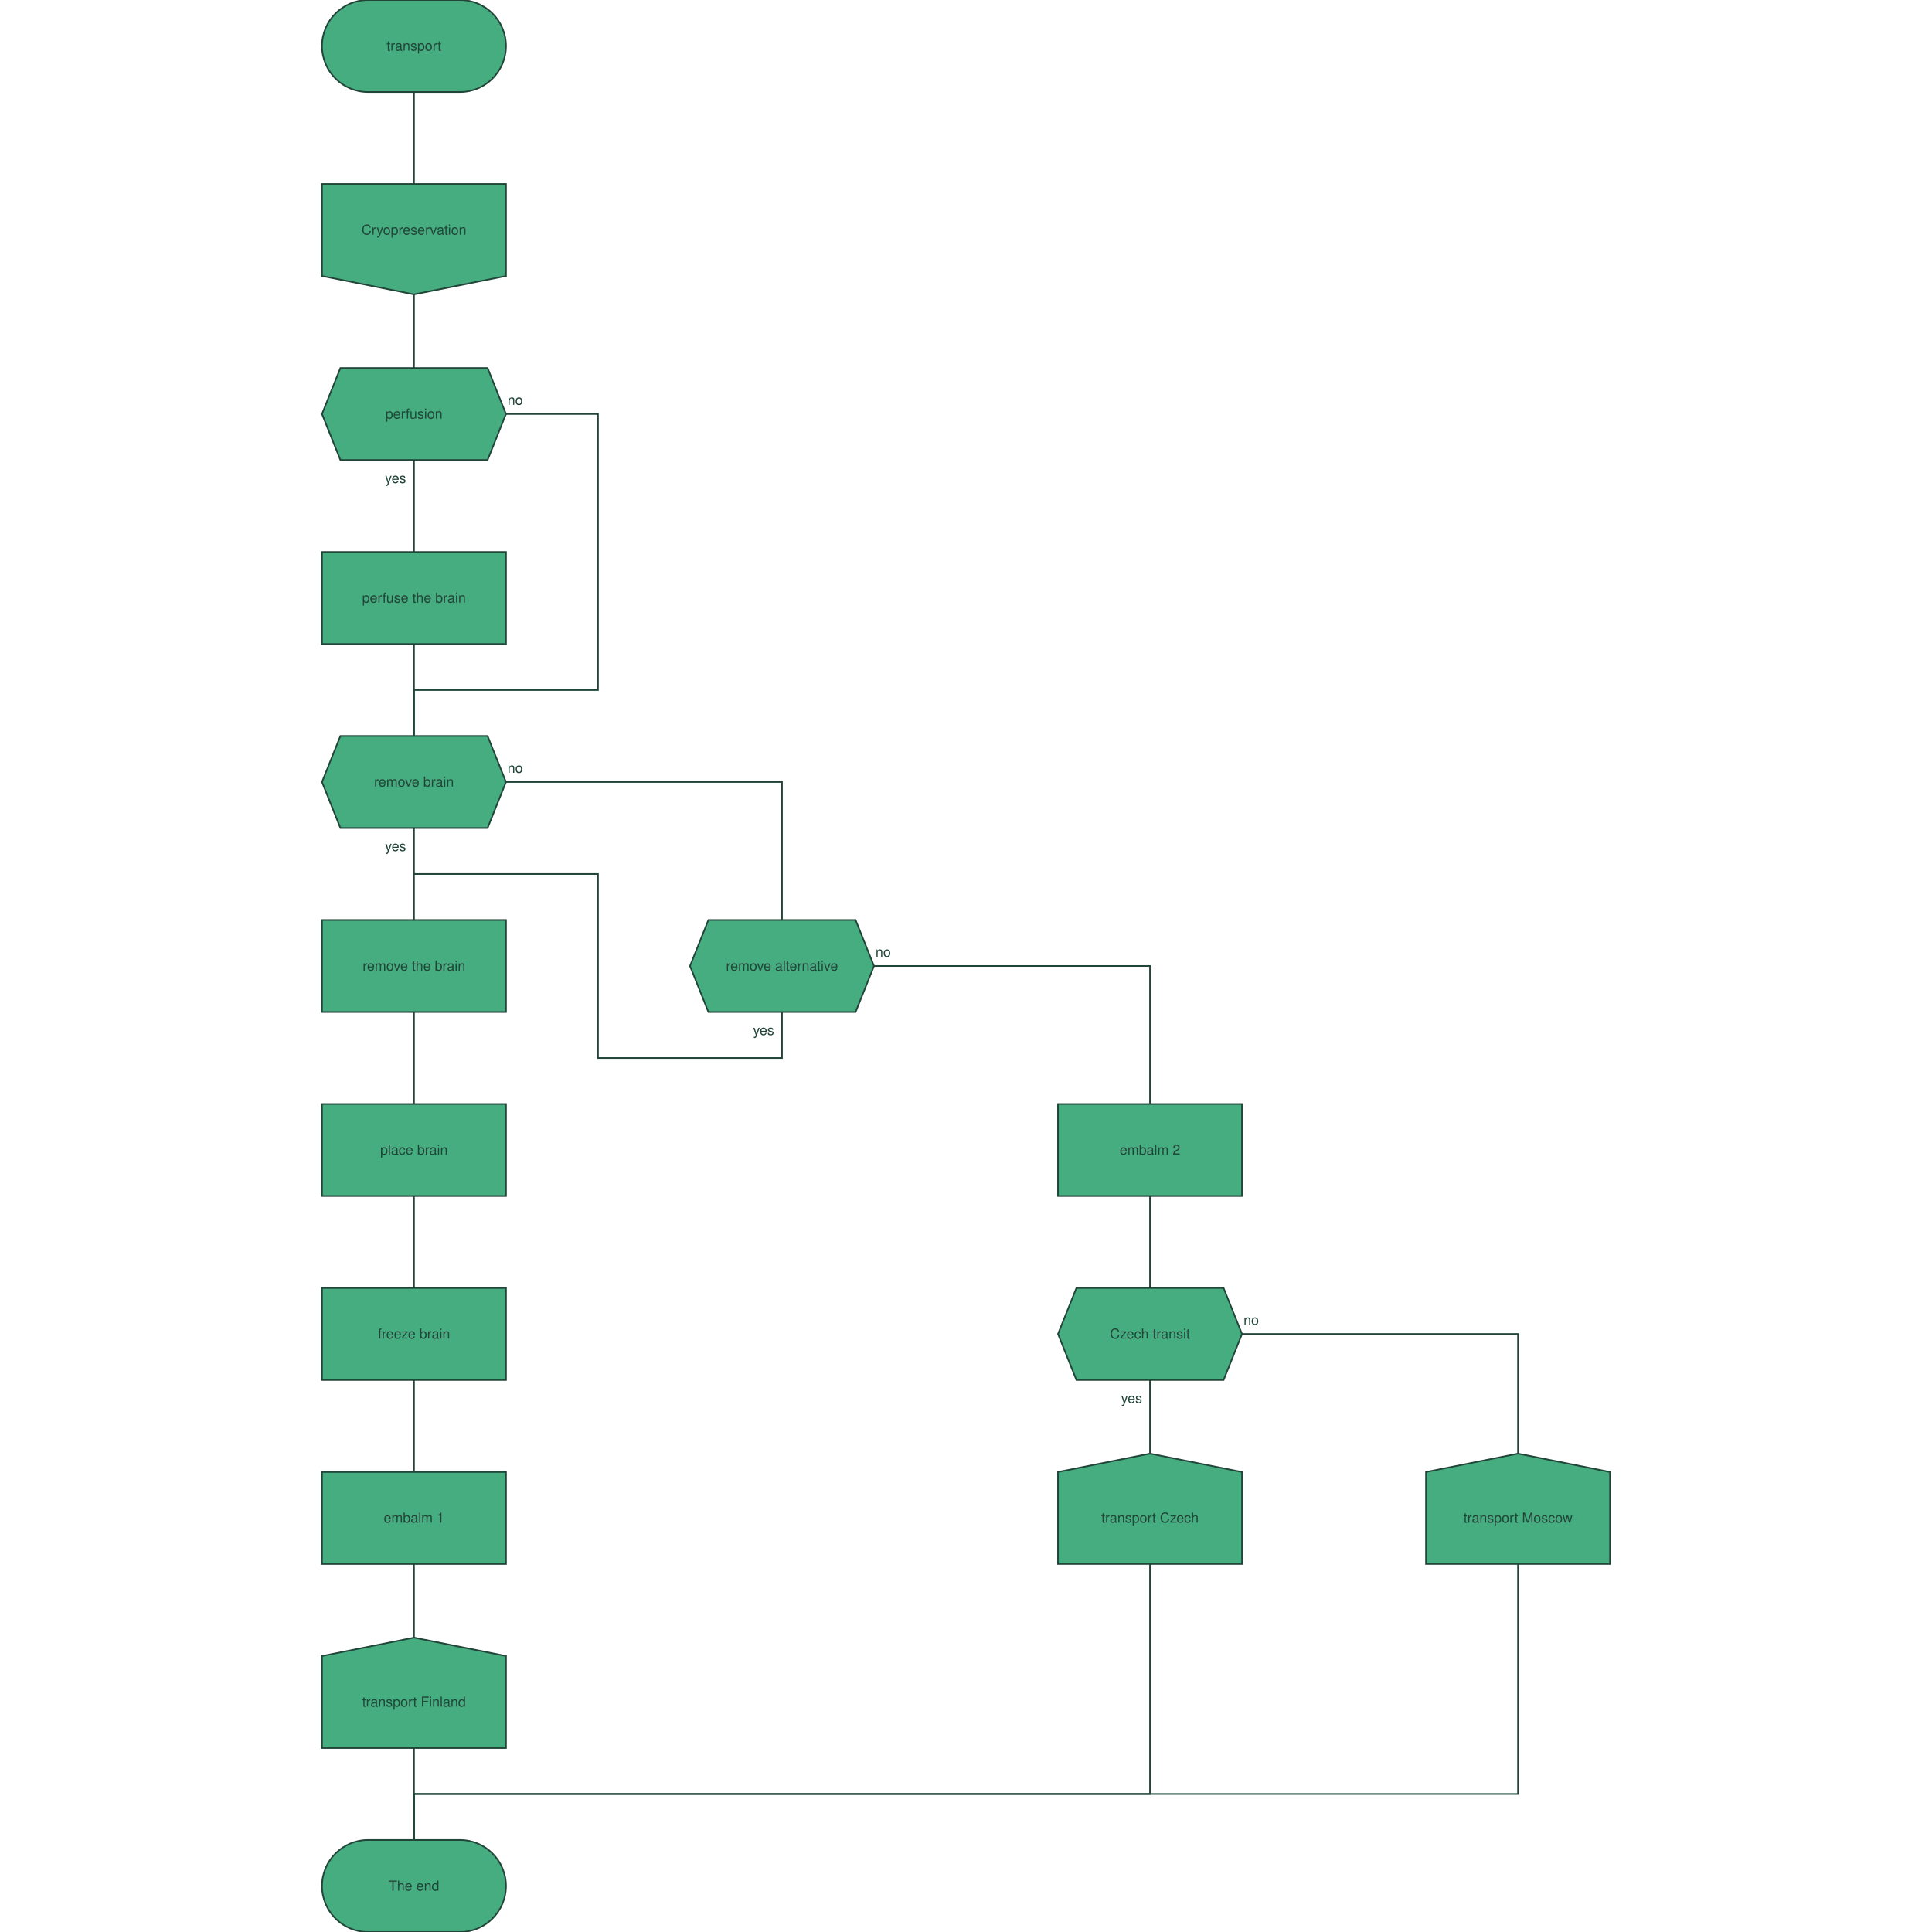
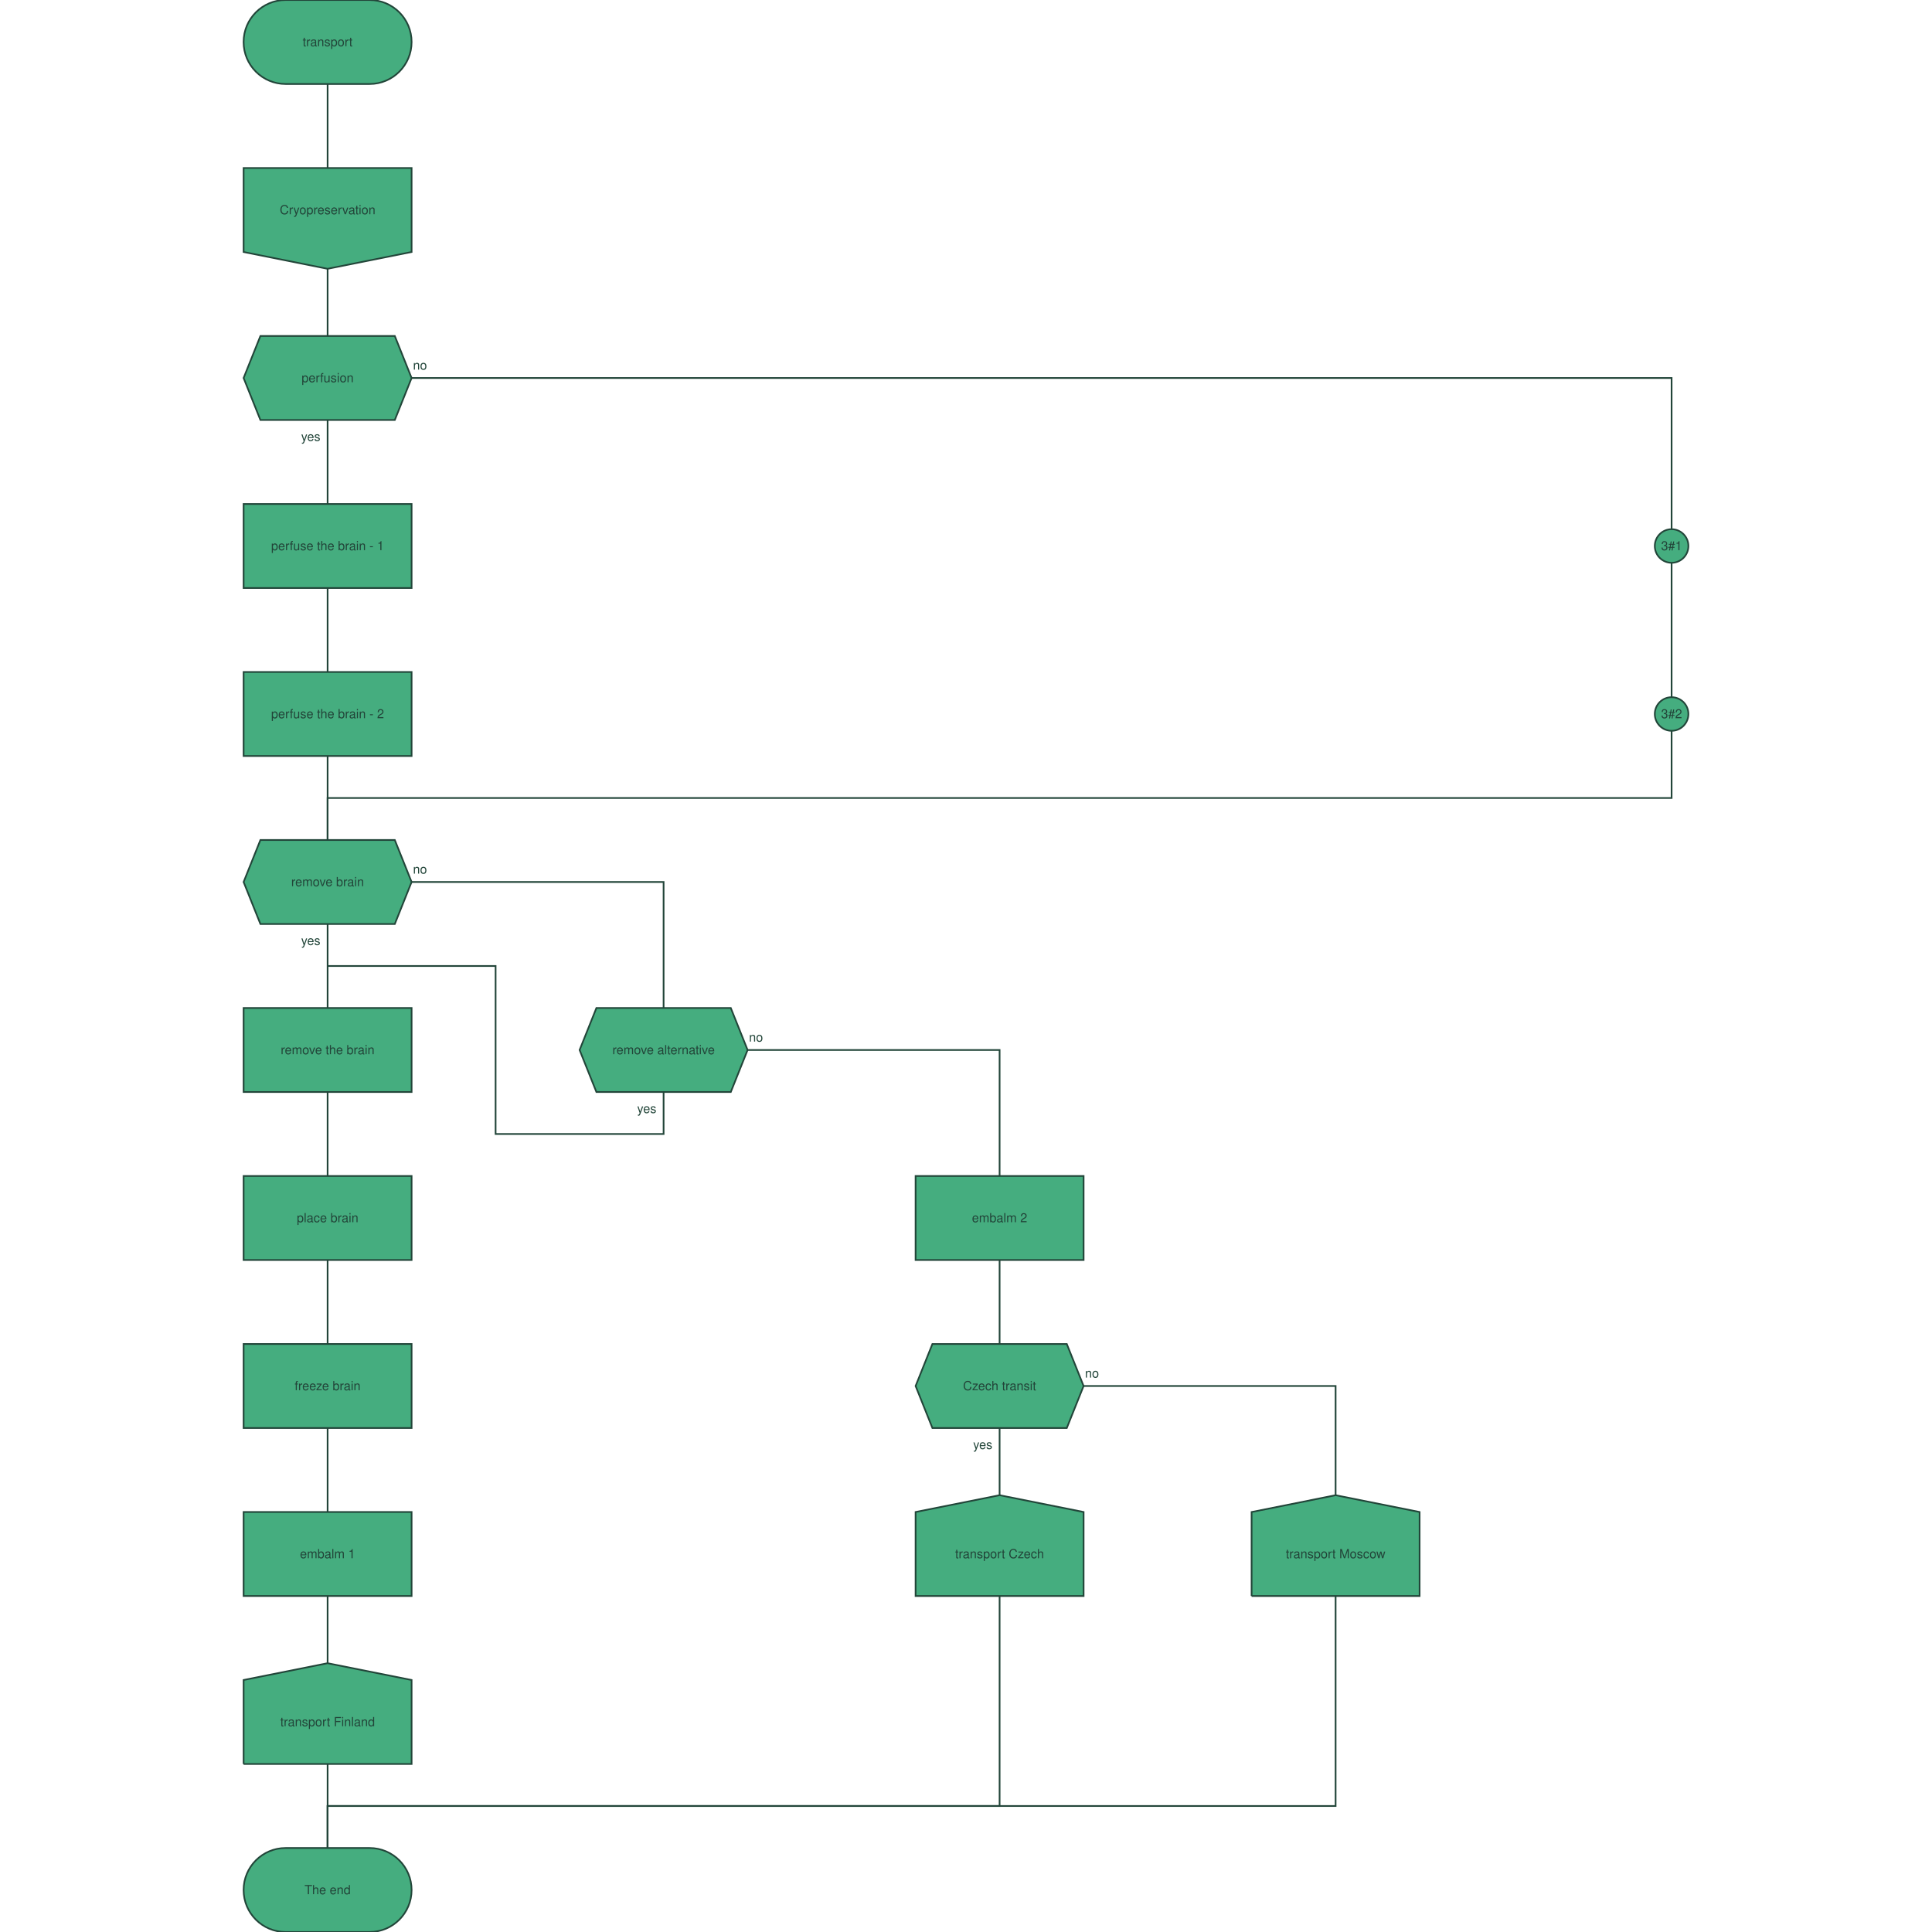
<svg xmlns="http://www.w3.org/2000/svg" font-size="1" viewBox="0.0 0.0 1000.0 1000.0" stroke="rgb(0,0,0)" width="1000" stroke-opacity="1" height="1000" version="1.1">
  <defs />
-   <g stroke-linejoin="miter" fill-opacity="0.0" fill="rgb(0,0,0)" stroke="rgb(34,69,57)" stroke-linecap="butt" stroke-miterlimit="10.0" stroke-opacity="1.0" stroke-width="0.816">
-     <path d="M 785.714,785.714 v 142.857 h -571.429 v 47.619 " />
-   </g>
-   <g stroke-linejoin="miter" fill-opacity="0.0" fill="rgb(0,0,0)" stroke="rgb(34,69,57)" stroke-linecap="butt" stroke-miterlimit="10.0" stroke-opacity="1.0" stroke-width="0.816">
-     <path d="M 595.238,785.714 v 142.857 h -380.952 v 47.619 " />
-   </g>
-   <g stroke-linejoin="miter" fill-opacity="0.0" fill="rgb(0,0,0)" stroke="rgb(34,69,57)" stroke-linecap="butt" stroke-miterlimit="10.0" stroke-opacity="1.0" stroke-width="0.816">
-     <path d="M 595.238,690.476 h 190.476 v 95.238 " />
-   </g>
-   <g stroke-linejoin="miter" fill-opacity="0.0" fill="rgb(0,0,0)" stroke="rgb(34,69,57)" stroke-linecap="butt" stroke-miterlimit="10.0" stroke-opacity="1.0" stroke-width="0.816">
-     <path d="M 595.238,690.476 v 95.238 " />
-   </g>
-   <g stroke-linejoin="miter" fill-opacity="0.0" fill="rgb(0,0,0)" stroke="rgb(34,69,57)" stroke-linecap="butt" stroke-miterlimit="10.0" stroke-opacity="1.0" stroke-width="0.816">
-     <path d="M 595.238,595.238 v 95.238 " />
-   </g>
-   <g stroke-linejoin="miter" fill-opacity="0.0" fill="rgb(0,0,0)" stroke="rgb(34,69,57)" stroke-linecap="butt" stroke-miterlimit="10.0" stroke-opacity="1.0" stroke-width="0.816">
-     <path d="M 404.762,500 h 190.476 v 95.238 " />
-   </g>
-   <g stroke-linejoin="miter" fill-opacity="0.0" fill="rgb(0,0,0)" stroke="rgb(34,69,57)" stroke-linecap="butt" stroke-miterlimit="10.0" stroke-opacity="1.0" stroke-width="0.816">
-     <path d="M 404.762,500 v 47.619 h -95.238 v -95.238 h -95.238 " />
-   </g>
-   <g stroke-linejoin="miter" fill-opacity="0.0" fill="rgb(0,0,0)" stroke="rgb(34,69,57)" stroke-linecap="butt" stroke-miterlimit="10.0" stroke-opacity="1.0" stroke-width="0.816">
-     <path d="M 214.286,880.952 v 95.238 " />
-   </g>
-   <g stroke-linejoin="miter" fill-opacity="0.0" fill="rgb(0,0,0)" stroke="rgb(34,69,57)" stroke-linecap="butt" stroke-miterlimit="10.0" stroke-opacity="1.0" stroke-width="0.816">
-     <path d="M 214.286,785.714 v 95.238 " />
-   </g>
-   <g stroke-linejoin="miter" fill-opacity="0.0" fill="rgb(0,0,0)" stroke="rgb(34,69,57)" stroke-linecap="butt" stroke-miterlimit="10.0" stroke-opacity="1.0" stroke-width="0.816">
-     <path d="M 214.286,690.476 v 95.238 " />
-   </g>
-   <g stroke-linejoin="miter" fill-opacity="0.0" fill="rgb(0,0,0)" stroke="rgb(34,69,57)" stroke-linecap="butt" stroke-miterlimit="10.0" stroke-opacity="1.0" stroke-width="0.816">
-     <path d="M 214.286,595.238 v 95.238 " />
-   </g>
-   <g stroke-linejoin="miter" fill-opacity="0.0" fill="rgb(0,0,0)" stroke="rgb(34,69,57)" stroke-linecap="butt" stroke-miterlimit="10.0" stroke-opacity="1.0" stroke-width="0.816">
-     <path d="M 214.286,500 v 95.238 " />
-   </g>
-   <g stroke-linejoin="miter" fill-opacity="0.0" fill="rgb(0,0,0)" stroke="rgb(34,69,57)" stroke-linecap="butt" stroke-miterlimit="10.0" stroke-opacity="1.0" stroke-width="0.816">
-     <path d="M 214.286,404.762 h 190.476 v 95.238 " />
-   </g>
-   <g stroke-linejoin="miter" fill-opacity="0.0" fill="rgb(0,0,0)" stroke="rgb(34,69,57)" stroke-linecap="butt" stroke-miterlimit="10.0" stroke-opacity="1.0" stroke-width="0.816">
-     <path d="M 214.286,404.762 v 95.238 " />
-   </g>
-   <g stroke-linejoin="miter" fill-opacity="0.0" fill="rgb(0,0,0)" stroke="rgb(34,69,57)" stroke-linecap="butt" stroke-miterlimit="10.0" stroke-opacity="1.0" stroke-width="0.816">
-     <path d="M 214.286,309.524 v 95.238 " />
-   </g>
-   <g stroke-linejoin="miter" fill-opacity="0.0" fill="rgb(0,0,0)" stroke="rgb(34,69,57)" stroke-linecap="butt" stroke-miterlimit="10.0" stroke-opacity="1.0" stroke-width="0.816">
-     <path d="M 214.286,214.286 h 95.238 v 142.857 h -95.238 v 47.619 " />
-   </g>
-   <g stroke-linejoin="miter" fill-opacity="0.0" fill="rgb(0,0,0)" stroke="rgb(34,69,57)" stroke-linecap="butt" stroke-miterlimit="10.0" stroke-opacity="1.0" stroke-width="0.816">
-     <path d="M 214.286,214.286 v 95.238 " />
-   </g>
-   <g stroke-linejoin="miter" fill-opacity="0.0" fill="rgb(0,0,0)" stroke="rgb(34,69,57)" stroke-linecap="butt" stroke-miterlimit="10.0" stroke-opacity="1.0" stroke-width="0.816">
-     <path d="M 214.286,119.048 v 95.238 " />
-   </g>
-   <g stroke-linejoin="miter" fill-opacity="0.0" fill="rgb(0,0,0)" stroke="rgb(34,69,57)" stroke-linecap="butt" stroke-miterlimit="10.0" stroke-opacity="1.0" stroke-width="0.816">
-     <path d="M 214.286,23.809 v 95.238 " />
-   </g>
-   <g stroke-linejoin="miter" fill-opacity="1.0" fill="rgb(69,173,127)" stroke="rgb(34,69,57)" stroke-linecap="butt" stroke-miterlimit="10.0" stroke-opacity="1.0" stroke-width="0.816">
-     <path d="M 738.095,809.524 v -47.619 l 47.619,-9.524 l 47.619,9.524 v 47.619 h -95.238 Z" />
-   </g>
-   <g stroke-linejoin="miter" fill-opacity="1.0" font-size="7.143px" fill="rgb(34,69,57)" stroke="rgb(0,0,0)" font-weight="300" font-family="helvetica" stroke-linecap="butt" stroke-miterlimit="10.0" stroke-opacity="1.0" stroke-width="3.266">
-     <text transform="matrix(1,0,0,1,785.7143,785.7143)" stroke="none" dominant-baseline="middle" text-anchor="middle">transport Moscow</text>
-   </g>
-   <g stroke-linejoin="miter" fill-opacity="1.0" fill="rgb(69,173,127)" stroke="rgb(34,69,57)" stroke-linecap="butt" stroke-miterlimit="10.0" stroke-opacity="1.0" stroke-width="0.816">
-     <path d="M 547.619,809.524 v -47.619 l 47.619,-9.524 l 47.619,9.524 v 47.619 h -95.238 Z" />
-   </g>
-   <g stroke-linejoin="miter" fill-opacity="1.0" font-size="7.143px" fill="rgb(34,69,57)" stroke="rgb(0,0,0)" font-weight="300" font-family="helvetica" stroke-linecap="butt" stroke-miterlimit="10.0" stroke-opacity="1.0" stroke-width="3.266">
-     <text transform="matrix(1,0,0,1,595.2381,785.7143)" stroke="none" dominant-baseline="middle" text-anchor="middle">transport Czech</text>
-   </g>
-   <g stroke-linejoin="miter" fill-opacity="1.0" fill="rgb(69,173,127)" stroke="rgb(34,69,57)" stroke-linecap="butt" stroke-miterlimit="10.0" stroke-opacity="1.0" stroke-width="0.816">
-     <path d="M 557.143,714.286 l -9.524,-23.809 l 9.524,-23.809 h 76.191 l 9.524,23.809 l -9.524,23.809 h -76.191 Z" />
-   </g>
-   <g stroke-linejoin="miter" fill-opacity="1.0" font-size="7.143px" fill="rgb(34,69,57)" stroke="rgb(0,0,0)" font-weight="300" font-family="helvetica" stroke-linecap="butt" stroke-miterlimit="10.0" stroke-opacity="1.0" stroke-width="3.266">
-     <text transform="matrix(1,0,0,1,647.619,683.3333)" stroke="none" dominant-baseline="middle" text-anchor="middle">no</text>
-   </g>
-   <g stroke-linejoin="miter" fill-opacity="1.0" font-size="7.143px" fill="rgb(34,69,57)" stroke="rgb(0,0,0)" font-weight="300" font-family="helvetica" stroke-linecap="butt" stroke-miterlimit="10.0" stroke-opacity="1.0" stroke-width="3.266">
-     <text transform="matrix(1,0,0,1,585.7143,723.8095)" stroke="none" dominant-baseline="middle" text-anchor="middle">yes</text>
-   </g>
-   <g stroke-linejoin="miter" fill-opacity="1.0" font-size="7.143px" fill="rgb(34,69,57)" stroke="rgb(0,0,0)" font-weight="300" font-family="helvetica" stroke-linecap="butt" stroke-miterlimit="10.0" stroke-opacity="1.0" stroke-width="3.266">
-     <text transform="matrix(1,0,0,1,595.2381,690.4762)" stroke="none" dominant-baseline="middle" text-anchor="middle">Czech transit</text>
-   </g>
-   <g stroke-linejoin="miter" fill-opacity="1.0" fill="rgb(69,173,127)" stroke="rgb(34,69,57)" stroke-linecap="butt" stroke-miterlimit="10.0" stroke-opacity="1.0" stroke-width="0.816">
-     <path d="M 642.857,619.048 l -0,-47.619 h -95.238 l -0,47.619 Z" />
-   </g>
-   <g stroke-linejoin="miter" fill-opacity="1.0" font-size="7.143px" fill="rgb(34,69,57)" stroke="rgb(0,0,0)" font-weight="300" font-family="helvetica" stroke-linecap="butt" stroke-miterlimit="10.0" stroke-opacity="1.0" stroke-width="3.266">
-     <text transform="matrix(1,0,0,1,595.2381,595.2381)" stroke="none" dominant-baseline="middle" text-anchor="middle">embalm 2</text>
-   </g>
-   <g stroke-linejoin="miter" fill-opacity="1.0" fill="rgb(69,173,127)" stroke="rgb(34,69,57)" stroke-linecap="butt" stroke-miterlimit="10.0" stroke-opacity="1.0" stroke-width="0.816">
-     <path d="M 366.667,523.809 l -9.524,-23.809 l 9.524,-23.809 h 76.191 l 9.524,23.809 l -9.524,23.809 h -76.191 Z" />
-   </g>
-   <g stroke-linejoin="miter" fill-opacity="1.0" font-size="7.143px" fill="rgb(34,69,57)" stroke="rgb(0,0,0)" font-weight="300" font-family="helvetica" stroke-linecap="butt" stroke-miterlimit="10.0" stroke-opacity="1.0" stroke-width="3.266">
-     <text transform="matrix(1,0,0,1,457.1429,492.8571)" stroke="none" dominant-baseline="middle" text-anchor="middle">no</text>
-   </g>
-   <g stroke-linejoin="miter" fill-opacity="1.0" font-size="7.143px" fill="rgb(34,69,57)" stroke="rgb(0,0,0)" font-weight="300" font-family="helvetica" stroke-linecap="butt" stroke-miterlimit="10.0" stroke-opacity="1.0" stroke-width="3.266">
-     <text transform="matrix(1,0,0,1,395.2381,533.3333)" stroke="none" dominant-baseline="middle" text-anchor="middle">yes</text>
-   </g>
-   <g stroke-linejoin="miter" fill-opacity="1.0" font-size="7.143px" fill="rgb(34,69,57)" stroke="rgb(0,0,0)" font-weight="300" font-family="helvetica" stroke-linecap="butt" stroke-miterlimit="10.0" stroke-opacity="1.0" stroke-width="3.266">
-     <text transform="matrix(1,0,0,1,404.7619,500)" stroke="none" dominant-baseline="middle" text-anchor="middle">remove alternative</text>
-   </g>
-   <g stroke-linejoin="miter" fill-opacity="1.0" fill="rgb(69,173,127)" stroke="rgb(34,69,57)" stroke-linecap="butt" stroke-miterlimit="10.0" stroke-opacity="1.0" stroke-width="0.816">
-     <path d="M 261.905,976.191 h 0 c 0,-13.15 -10.66,-23.809 -23.809 -23.809h -47.619 c -13.15,-0 -23.809,10.66 -23.809 23.809h 0 c -0,13.15 10.66,23.809 23.809 23.809h 47.619 c 13.15,0 23.809,-10.66 23.809 -23.809Z" />
-   </g>
-   <g stroke-linejoin="miter" fill-opacity="1.0" font-size="7.143px" fill="rgb(34,69,57)" stroke="rgb(0,0,0)" font-weight="300" font-family="helvetica" stroke-linecap="butt" stroke-miterlimit="10.0" stroke-opacity="1.0" stroke-width="3.266">
-     <text transform="matrix(1,0,0,1,214.2857,976.1905)" stroke="none" dominant-baseline="middle" text-anchor="middle">The end</text>
-   </g>
-   <g stroke-linejoin="miter" fill-opacity="1.0" fill="rgb(69,173,127)" stroke="rgb(34,69,57)" stroke-linecap="butt" stroke-miterlimit="10.0" stroke-opacity="1.0" stroke-width="0.816">
-     <path d="M 166.667,904.762 v -47.619 l 47.619,-9.524 l 47.619,9.524 v 47.619 h -95.238 Z" />
-   </g>
-   <g stroke-linejoin="miter" fill-opacity="1.0" font-size="7.143px" fill="rgb(34,69,57)" stroke="rgb(0,0,0)" font-weight="300" font-family="helvetica" stroke-linecap="butt" stroke-miterlimit="10.0" stroke-opacity="1.0" stroke-width="3.266">
-     <text transform="matrix(1,0,0,1,214.2857,880.9524)" stroke="none" dominant-baseline="middle" text-anchor="middle">transport Finland</text>
-   </g>
-   <g stroke-linejoin="miter" fill-opacity="1.0" fill="rgb(69,173,127)" stroke="rgb(34,69,57)" stroke-linecap="butt" stroke-miterlimit="10.0" stroke-opacity="1.0" stroke-width="0.816">
-     <path d="M 261.905,809.524 l -0,-47.619 h -95.238 l -0,47.619 Z" />
-   </g>
-   <g stroke-linejoin="miter" fill-opacity="1.0" font-size="7.143px" fill="rgb(34,69,57)" stroke="rgb(0,0,0)" font-weight="300" font-family="helvetica" stroke-linecap="butt" stroke-miterlimit="10.0" stroke-opacity="1.0" stroke-width="3.266">
-     <text transform="matrix(1,0,0,1,214.2857,785.7143)" stroke="none" dominant-baseline="middle" text-anchor="middle">embalm 1</text>
-   </g>
-   <g stroke-linejoin="miter" fill-opacity="1.0" fill="rgb(69,173,127)" stroke="rgb(34,69,57)" stroke-linecap="butt" stroke-miterlimit="10.0" stroke-opacity="1.0" stroke-width="0.816">
-     <path d="M 261.905,714.286 l -0,-47.619 h -95.238 l -0,47.619 Z" />
-   </g>
-   <g stroke-linejoin="miter" fill-opacity="1.0" font-size="7.143px" fill="rgb(34,69,57)" stroke="rgb(0,0,0)" font-weight="300" font-family="helvetica" stroke-linecap="butt" stroke-miterlimit="10.0" stroke-opacity="1.0" stroke-width="3.266">
-     <text transform="matrix(1,0,0,1,214.2857,690.4762)" stroke="none" dominant-baseline="middle" text-anchor="middle">freeze brain</text>
-   </g>
-   <g stroke-linejoin="miter" fill-opacity="1.0" fill="rgb(69,173,127)" stroke="rgb(34,69,57)" stroke-linecap="butt" stroke-miterlimit="10.0" stroke-opacity="1.0" stroke-width="0.816">
-     <path d="M 261.905,619.048 l -0,-47.619 h -95.238 l -0,47.619 Z" />
-   </g>
-   <g stroke-linejoin="miter" fill-opacity="1.0" font-size="7.143px" fill="rgb(34,69,57)" stroke="rgb(0,0,0)" font-weight="300" font-family="helvetica" stroke-linecap="butt" stroke-miterlimit="10.0" stroke-opacity="1.0" stroke-width="3.266">
-     <text transform="matrix(1,0,0,1,214.2857,595.2381)" stroke="none" dominant-baseline="middle" text-anchor="middle">place brain</text>
-   </g>
-   <g stroke-linejoin="miter" fill-opacity="1.0" fill="rgb(69,173,127)" stroke="rgb(34,69,57)" stroke-linecap="butt" stroke-miterlimit="10.0" stroke-opacity="1.0" stroke-width="0.816">
-     <path d="M 261.905,523.809 l -0,-47.619 h -95.238 l -0,47.619 Z" />
-   </g>
-   <g stroke-linejoin="miter" fill-opacity="1.0" font-size="7.143px" fill="rgb(34,69,57)" stroke="rgb(0,0,0)" font-weight="300" font-family="helvetica" stroke-linecap="butt" stroke-miterlimit="10.0" stroke-opacity="1.0" stroke-width="3.266">
-     <text transform="matrix(1,0,0,1,214.2857,500)" stroke="none" dominant-baseline="middle" text-anchor="middle">remove the brain</text>
-   </g>
-   <g stroke-linejoin="miter" fill-opacity="1.0" fill="rgb(69,173,127)" stroke="rgb(34,69,57)" stroke-linecap="butt" stroke-miterlimit="10.0" stroke-opacity="1.0" stroke-width="0.816">
-     <path d="M 176.19,428.571 l -9.524,-23.809 l 9.524,-23.809 h 76.191 l 9.524,23.809 l -9.524,23.809 h -76.191 Z" />
-   </g>
-   <g stroke-linejoin="miter" fill-opacity="1.0" font-size="7.143px" fill="rgb(34,69,57)" stroke="rgb(0,0,0)" font-weight="300" font-family="helvetica" stroke-linecap="butt" stroke-miterlimit="10.0" stroke-opacity="1.0" stroke-width="3.266">
-     <text transform="matrix(1,0,0,1,266.6667,397.619)" stroke="none" dominant-baseline="middle" text-anchor="middle">no</text>
-   </g>
-   <g stroke-linejoin="miter" fill-opacity="1.0" font-size="7.143px" fill="rgb(34,69,57)" stroke="rgb(0,0,0)" font-weight="300" font-family="helvetica" stroke-linecap="butt" stroke-miterlimit="10.0" stroke-opacity="1.0" stroke-width="3.266">
-     <text transform="matrix(1,0,0,1,204.7619,438.0952)" stroke="none" dominant-baseline="middle" text-anchor="middle">yes</text>
-   </g>
-   <g stroke-linejoin="miter" fill-opacity="1.0" font-size="7.143px" fill="rgb(34,69,57)" stroke="rgb(0,0,0)" font-weight="300" font-family="helvetica" stroke-linecap="butt" stroke-miterlimit="10.0" stroke-opacity="1.0" stroke-width="3.266">
-     <text transform="matrix(1,0,0,1,214.2857,404.7619)" stroke="none" dominant-baseline="middle" text-anchor="middle">remove brain</text>
-   </g>
-   <g stroke-linejoin="miter" fill-opacity="1.0" fill="rgb(69,173,127)" stroke="rgb(34,69,57)" stroke-linecap="butt" stroke-miterlimit="10.0" stroke-opacity="1.0" stroke-width="0.816">
-     <path d="M 261.905,333.333 l -0,-47.619 h -95.238 l -0,47.619 Z" />
-   </g>
-   <g stroke-linejoin="miter" fill-opacity="1.0" font-size="7.143px" fill="rgb(34,69,57)" stroke="rgb(0,0,0)" font-weight="300" font-family="helvetica" stroke-linecap="butt" stroke-miterlimit="10.0" stroke-opacity="1.0" stroke-width="3.266">
-     <text transform="matrix(1,0,0,1,214.2857,309.5238)" stroke="none" dominant-baseline="middle" text-anchor="middle">perfuse the brain</text>
-   </g>
-   <g stroke-linejoin="miter" fill-opacity="1.0" fill="rgb(69,173,127)" stroke="rgb(34,69,57)" stroke-linecap="butt" stroke-miterlimit="10.0" stroke-opacity="1.0" stroke-width="0.816">
-     <path d="M 176.19,238.095 l -9.524,-23.809 l 9.524,-23.809 h 76.191 l 9.524,23.809 l -9.524,23.809 h -76.191 Z" />
-   </g>
-   <g stroke-linejoin="miter" fill-opacity="1.0" font-size="7.143px" fill="rgb(34,69,57)" stroke="rgb(0,0,0)" font-weight="300" font-family="helvetica" stroke-linecap="butt" stroke-miterlimit="10.0" stroke-opacity="1.0" stroke-width="3.266">
-     <text transform="matrix(1,0,0,1,266.6667,207.1429)" stroke="none" dominant-baseline="middle" text-anchor="middle">no</text>
-   </g>
-   <g stroke-linejoin="miter" fill-opacity="1.0" font-size="7.143px" fill="rgb(34,69,57)" stroke="rgb(0,0,0)" font-weight="300" font-family="helvetica" stroke-linecap="butt" stroke-miterlimit="10.0" stroke-opacity="1.0" stroke-width="3.266">
-     <text transform="matrix(1,0,0,1,204.7619,247.619)" stroke="none" dominant-baseline="middle" text-anchor="middle">yes</text>
-   </g>
-   <g stroke-linejoin="miter" fill-opacity="1.0" font-size="7.143px" fill="rgb(34,69,57)" stroke="rgb(0,0,0)" font-weight="300" font-family="helvetica" stroke-linecap="butt" stroke-miterlimit="10.0" stroke-opacity="1.0" stroke-width="3.266">
-     <text transform="matrix(1,0,0,1,214.2857,214.2857)" stroke="none" dominant-baseline="middle" text-anchor="middle">perfusion</text>
-   </g>
-   <g stroke-linejoin="miter" fill-opacity="1.0" fill="rgb(69,173,127)" stroke="rgb(34,69,57)" stroke-linecap="butt" stroke-miterlimit="10.0" stroke-opacity="1.0" stroke-width="0.816">
-     <path d="M 166.667,142.857 v -47.619 h 95.238 v 47.619 l -47.619,9.524 Z" />
-   </g>
-   <g stroke-linejoin="miter" fill-opacity="1.0" font-size="7.143px" fill="rgb(34,69,57)" stroke="rgb(0,0,0)" font-weight="300" font-family="helvetica" stroke-linecap="butt" stroke-miterlimit="10.0" stroke-opacity="1.0" stroke-width="3.266">
-     <text transform="matrix(1,0,0,1,214.2857,119.0476)" stroke="none" dominant-baseline="middle" text-anchor="middle">Cryopreservation</text>
-   </g>
-   <g stroke-linejoin="miter" fill-opacity="1.0" fill="rgb(69,173,127)" stroke="rgb(34,69,57)" stroke-linecap="butt" stroke-miterlimit="10.0" stroke-opacity="1.0" stroke-width="0.816">
-     <path d="M 261.905,23.809 h 0 c 0,-13.15 -10.66,-23.809 -23.809 -23.809h -47.619 c -13.15,-0 -23.809,10.66 -23.809 23.809h 0 c -0,13.15 10.66,23.809 23.809 23.809h 47.619 c 13.15,0 23.809,-10.66 23.809 -23.809Z" />
-   </g>
-   <g stroke-linejoin="miter" fill-opacity="1.0" font-size="7.143px" fill="rgb(34,69,57)" stroke="rgb(0,0,0)" font-weight="300" font-family="helvetica" stroke-linecap="butt" stroke-miterlimit="10.0" stroke-opacity="1.0" stroke-width="3.266">
-     <text transform="matrix(1,0,0,1,214.2857,23.8095)" stroke="none" dominant-baseline="middle" text-anchor="middle">transport</text>
+   <g stroke-linejoin="miter" fill-opacity="0.0" fill="rgb(0,0,0)" stroke="rgb(34,69,57)" stroke-linecap="butt" stroke-miterlimit="10.0" stroke-opacity="1.0" stroke-width="0.865">
+     <path d="M 865.217,369.565 v 43.478 h -695.652 v 43.478 " />
+   </g>
+   <g stroke-linejoin="miter" fill-opacity="0.0" fill="rgb(0,0,0)" stroke="rgb(34,69,57)" stroke-linecap="butt" stroke-miterlimit="10.0" stroke-opacity="1.0" stroke-width="0.865">
+     <path d="M 865.217,282.609 v 86.957 " />
+   </g>
+   <g stroke-linejoin="miter" fill-opacity="0.0" fill="rgb(0,0,0)" stroke="rgb(34,69,57)" stroke-linecap="butt" stroke-miterlimit="10.0" stroke-opacity="1.0" stroke-width="0.865">
+     <path d="M 691.304,804.348 v 130.435 h -521.739 v 43.478 " />
+   </g>
+   <g stroke-linejoin="miter" fill-opacity="0.0" fill="rgb(0,0,0)" stroke="rgb(34,69,57)" stroke-linecap="butt" stroke-miterlimit="10.0" stroke-opacity="1.0" stroke-width="0.865">
+     <path d="M 517.391,804.348 v 130.435 h -347.826 v 43.478 " />
+   </g>
+   <g stroke-linejoin="miter" fill-opacity="0.0" fill="rgb(0,0,0)" stroke="rgb(34,69,57)" stroke-linecap="butt" stroke-miterlimit="10.0" stroke-opacity="1.0" stroke-width="0.865">
+     <path d="M 517.391,717.391 h 173.913 v 86.957 " />
+   </g>
+   <g stroke-linejoin="miter" fill-opacity="0.0" fill="rgb(0,0,0)" stroke="rgb(34,69,57)" stroke-linecap="butt" stroke-miterlimit="10.0" stroke-opacity="1.0" stroke-width="0.865">
+     <path d="M 517.391,717.391 v 86.957 " />
+   </g>
+   <g stroke-linejoin="miter" fill-opacity="0.0" fill="rgb(0,0,0)" stroke="rgb(34,69,57)" stroke-linecap="butt" stroke-miterlimit="10.0" stroke-opacity="1.0" stroke-width="0.865">
+     <path d="M 517.391,630.435 v 86.957 " />
+   </g>
+   <g stroke-linejoin="miter" fill-opacity="0.0" fill="rgb(0,0,0)" stroke="rgb(34,69,57)" stroke-linecap="butt" stroke-miterlimit="10.0" stroke-opacity="1.0" stroke-width="0.865">
+     <path d="M 343.478,543.478 h 173.913 v 86.957 " />
+   </g>
+   <g stroke-linejoin="miter" fill-opacity="0.0" fill="rgb(0,0,0)" stroke="rgb(34,69,57)" stroke-linecap="butt" stroke-miterlimit="10.0" stroke-opacity="1.0" stroke-width="0.865">
+     <path d="M 343.478,543.478 v 43.478 h -86.957 v -86.957 h -86.957 " />
+   </g>
+   <g stroke-linejoin="miter" fill-opacity="0.0" fill="rgb(0,0,0)" stroke="rgb(34,69,57)" stroke-linecap="butt" stroke-miterlimit="10.0" stroke-opacity="1.0" stroke-width="0.865">
+     <path d="M 169.565,891.304 v 86.957 " />
+   </g>
+   <g stroke-linejoin="miter" fill-opacity="0.0" fill="rgb(0,0,0)" stroke="rgb(34,69,57)" stroke-linecap="butt" stroke-miterlimit="10.0" stroke-opacity="1.0" stroke-width="0.865">
+     <path d="M 169.565,804.348 v 86.957 " />
+   </g>
+   <g stroke-linejoin="miter" fill-opacity="0.0" fill="rgb(0,0,0)" stroke="rgb(34,69,57)" stroke-linecap="butt" stroke-miterlimit="10.0" stroke-opacity="1.0" stroke-width="0.865">
+     <path d="M 169.565,717.391 v 86.957 " />
+   </g>
+   <g stroke-linejoin="miter" fill-opacity="0.0" fill="rgb(0,0,0)" stroke="rgb(34,69,57)" stroke-linecap="butt" stroke-miterlimit="10.0" stroke-opacity="1.0" stroke-width="0.865">
+     <path d="M 169.565,630.435 v 86.957 " />
+   </g>
+   <g stroke-linejoin="miter" fill-opacity="0.0" fill="rgb(0,0,0)" stroke="rgb(34,69,57)" stroke-linecap="butt" stroke-miterlimit="10.0" stroke-opacity="1.0" stroke-width="0.865">
+     <path d="M 169.565,543.478 v 86.957 " />
+   </g>
+   <g stroke-linejoin="miter" fill-opacity="0.0" fill="rgb(0,0,0)" stroke="rgb(34,69,57)" stroke-linecap="butt" stroke-miterlimit="10.0" stroke-opacity="1.0" stroke-width="0.865">
+     <path d="M 169.565,456.522 h 173.913 v 86.957 " />
+   </g>
+   <g stroke-linejoin="miter" fill-opacity="0.0" fill="rgb(0,0,0)" stroke="rgb(34,69,57)" stroke-linecap="butt" stroke-miterlimit="10.0" stroke-opacity="1.0" stroke-width="0.865">
+     <path d="M 169.565,456.522 v 86.957 " />
+   </g>
+   <g stroke-linejoin="miter" fill-opacity="0.0" fill="rgb(0,0,0)" stroke="rgb(34,69,57)" stroke-linecap="butt" stroke-miterlimit="10.0" stroke-opacity="1.0" stroke-width="0.865">
+     <path d="M 169.565,369.565 v 86.957 " />
+   </g>
+   <g stroke-linejoin="miter" fill-opacity="0.0" fill="rgb(0,0,0)" stroke="rgb(34,69,57)" stroke-linecap="butt" stroke-miterlimit="10.0" stroke-opacity="1.0" stroke-width="0.865">
+     <path d="M 169.565,282.609 v 86.957 " />
+   </g>
+   <g stroke-linejoin="miter" fill-opacity="0.0" fill="rgb(0,0,0)" stroke="rgb(34,69,57)" stroke-linecap="butt" stroke-miterlimit="10.0" stroke-opacity="1.0" stroke-width="0.865">
+     <path d="M 169.565,195.652 h 695.652 v 86.957 " />
+   </g>
+   <g stroke-linejoin="miter" fill-opacity="0.0" fill="rgb(0,0,0)" stroke="rgb(34,69,57)" stroke-linecap="butt" stroke-miterlimit="10.0" stroke-opacity="1.0" stroke-width="0.865">
+     <path d="M 169.565,195.652 v 86.957 " />
+   </g>
+   <g stroke-linejoin="miter" fill-opacity="0.0" fill="rgb(0,0,0)" stroke="rgb(34,69,57)" stroke-linecap="butt" stroke-miterlimit="10.0" stroke-opacity="1.0" stroke-width="0.865">
+     <path d="M 169.565,108.696 v 86.957 " />
+   </g>
+   <g stroke-linejoin="miter" fill-opacity="0.0" fill="rgb(0,0,0)" stroke="rgb(34,69,57)" stroke-linecap="butt" stroke-miterlimit="10.0" stroke-opacity="1.0" stroke-width="0.865">
+     <path d="M 169.565,21.739 v 86.957 " />
+   </g>
+   <g stroke-linejoin="miter" fill-opacity="1.0" fill="rgb(69,173,127)" stroke="rgb(34,69,57)" stroke-linecap="butt" stroke-miterlimit="10.0" stroke-opacity="1.0" stroke-width="0.865">
+     <path d="M 873.913,369.565 c 0,-4.803 -3.893,-8.696 -8.696 -8.696c -4.803,-0 -8.696,3.893 -8.696 8.696c -0,4.803 3.893,8.696 8.696 8.696c 4.803,0 8.696,-3.893 8.696 -8.696Z" />
+   </g>
+   <g stroke-linejoin="miter" fill-opacity="1.0" font-size="6.522px" fill="rgb(34,69,57)" stroke="rgb(0,0,0)" font-weight="300" font-family="helvetica" stroke-linecap="butt" stroke-miterlimit="10.0" stroke-opacity="1.0" stroke-width="3.459">
+     <text transform="matrix(1,0,0,1,865.2174,369.5652)" stroke="none" dominant-baseline="middle" text-anchor="middle">3#2</text>
+   </g>
+   <g stroke-linejoin="miter" fill-opacity="1.0" fill="rgb(69,173,127)" stroke="rgb(34,69,57)" stroke-linecap="butt" stroke-miterlimit="10.0" stroke-opacity="1.0" stroke-width="0.865">
+     <path d="M 873.913,282.609 c 0,-4.803 -3.893,-8.696 -8.696 -8.696c -4.803,-0 -8.696,3.893 -8.696 8.696c -0,4.803 3.893,8.696 8.696 8.696c 4.803,0 8.696,-3.893 8.696 -8.696Z" />
+   </g>
+   <g stroke-linejoin="miter" fill-opacity="1.0" font-size="6.522px" fill="rgb(34,69,57)" stroke="rgb(0,0,0)" font-weight="300" font-family="helvetica" stroke-linecap="butt" stroke-miterlimit="10.0" stroke-opacity="1.0" stroke-width="3.459">
+     <text transform="matrix(1,0,0,1,865.2174,282.6087)" stroke="none" dominant-baseline="middle" text-anchor="middle">3#1</text>
+   </g>
+   <g stroke-linejoin="miter" fill-opacity="1.0" fill="rgb(69,173,127)" stroke="rgb(34,69,57)" stroke-linecap="butt" stroke-miterlimit="10.0" stroke-opacity="1.0" stroke-width="0.865">
+     <path d="M 647.826,826.087 v -43.478 l 43.478,-8.696 l 43.478,8.696 v 43.478 h -86.957 Z" />
+   </g>
+   <g stroke-linejoin="miter" fill-opacity="1.0" font-size="6.522px" fill="rgb(34,69,57)" stroke="rgb(0,0,0)" font-weight="300" font-family="helvetica" stroke-linecap="butt" stroke-miterlimit="10.0" stroke-opacity="1.0" stroke-width="3.459">
+     <text transform="matrix(1,0,0,1,691.3043,804.3478)" stroke="none" dominant-baseline="middle" text-anchor="middle">transport Moscow</text>
+   </g>
+   <g stroke-linejoin="miter" fill-opacity="1.0" fill="rgb(69,173,127)" stroke="rgb(34,69,57)" stroke-linecap="butt" stroke-miterlimit="10.0" stroke-opacity="1.0" stroke-width="0.865">
+     <path d="M 473.913,826.087 v -43.478 l 43.478,-8.696 l 43.478,8.696 v 43.478 h -86.957 Z" />
+   </g>
+   <g stroke-linejoin="miter" fill-opacity="1.0" font-size="6.522px" fill="rgb(34,69,57)" stroke="rgb(0,0,0)" font-weight="300" font-family="helvetica" stroke-linecap="butt" stroke-miterlimit="10.0" stroke-opacity="1.0" stroke-width="3.459">
+     <text transform="matrix(1,0,0,1,517.3913,804.3478)" stroke="none" dominant-baseline="middle" text-anchor="middle">transport Czech</text>
+   </g>
+   <g stroke-linejoin="miter" fill-opacity="1.0" fill="rgb(69,173,127)" stroke="rgb(34,69,57)" stroke-linecap="butt" stroke-miterlimit="10.0" stroke-opacity="1.0" stroke-width="0.865">
+     <path d="M 482.609,739.13 l -8.696,-21.739 l 8.696,-21.739 h 69.565 l 8.696,21.739 l -8.696,21.739 h -69.565 Z" />
+   </g>
+   <g stroke-linejoin="miter" fill-opacity="1.0" font-size="6.522px" fill="rgb(34,69,57)" stroke="rgb(0,0,0)" font-weight="300" font-family="helvetica" stroke-linecap="butt" stroke-miterlimit="10.0" stroke-opacity="1.0" stroke-width="3.459">
+     <text transform="matrix(1,0,0,1,565.2174,710.8696)" stroke="none" dominant-baseline="middle" text-anchor="middle">no</text>
+   </g>
+   <g stroke-linejoin="miter" fill-opacity="1.0" font-size="6.522px" fill="rgb(34,69,57)" stroke="rgb(0,0,0)" font-weight="300" font-family="helvetica" stroke-linecap="butt" stroke-miterlimit="10.0" stroke-opacity="1.0" stroke-width="3.459">
+     <text transform="matrix(1,0,0,1,508.6957,747.8261)" stroke="none" dominant-baseline="middle" text-anchor="middle">yes</text>
+   </g>
+   <g stroke-linejoin="miter" fill-opacity="1.0" font-size="6.522px" fill="rgb(34,69,57)" stroke="rgb(0,0,0)" font-weight="300" font-family="helvetica" stroke-linecap="butt" stroke-miterlimit="10.0" stroke-opacity="1.0" stroke-width="3.459">
+     <text transform="matrix(1,0,0,1,517.3913,717.3913)" stroke="none" dominant-baseline="middle" text-anchor="middle">Czech transit</text>
+   </g>
+   <g stroke-linejoin="miter" fill-opacity="1.0" fill="rgb(69,173,127)" stroke="rgb(34,69,57)" stroke-linecap="butt" stroke-miterlimit="10.0" stroke-opacity="1.0" stroke-width="0.865">
+     <path d="M 560.87,652.174 l -0,-43.478 h -86.957 l -0,43.478 Z" />
+   </g>
+   <g stroke-linejoin="miter" fill-opacity="1.0" font-size="6.522px" fill="rgb(34,69,57)" stroke="rgb(0,0,0)" font-weight="300" font-family="helvetica" stroke-linecap="butt" stroke-miterlimit="10.0" stroke-opacity="1.0" stroke-width="3.459">
+     <text transform="matrix(1,0,0,1,517.3913,630.4348)" stroke="none" dominant-baseline="middle" text-anchor="middle">embalm 2</text>
+   </g>
+   <g stroke-linejoin="miter" fill-opacity="1.0" fill="rgb(69,173,127)" stroke="rgb(34,69,57)" stroke-linecap="butt" stroke-miterlimit="10.0" stroke-opacity="1.0" stroke-width="0.865">
+     <path d="M 308.696,565.217 l -8.696,-21.739 l 8.696,-21.739 h 69.565 l 8.696,21.739 l -8.696,21.739 h -69.565 Z" />
+   </g>
+   <g stroke-linejoin="miter" fill-opacity="1.0" font-size="6.522px" fill="rgb(34,69,57)" stroke="rgb(0,0,0)" font-weight="300" font-family="helvetica" stroke-linecap="butt" stroke-miterlimit="10.0" stroke-opacity="1.0" stroke-width="3.459">
+     <text transform="matrix(1,0,0,1,391.3043,536.9565)" stroke="none" dominant-baseline="middle" text-anchor="middle">no</text>
+   </g>
+   <g stroke-linejoin="miter" fill-opacity="1.0" font-size="6.522px" fill="rgb(34,69,57)" stroke="rgb(0,0,0)" font-weight="300" font-family="helvetica" stroke-linecap="butt" stroke-miterlimit="10.0" stroke-opacity="1.0" stroke-width="3.459">
+     <text transform="matrix(1,0,0,1,334.7826,573.913)" stroke="none" dominant-baseline="middle" text-anchor="middle">yes</text>
+   </g>
+   <g stroke-linejoin="miter" fill-opacity="1.0" font-size="6.522px" fill="rgb(34,69,57)" stroke="rgb(0,0,0)" font-weight="300" font-family="helvetica" stroke-linecap="butt" stroke-miterlimit="10.0" stroke-opacity="1.0" stroke-width="3.459">
+     <text transform="matrix(1,0,0,1,343.4783,543.4783)" stroke="none" dominant-baseline="middle" text-anchor="middle">remove alternative</text>
+   </g>
+   <g stroke-linejoin="miter" fill-opacity="1.0" fill="rgb(69,173,127)" stroke="rgb(34,69,57)" stroke-linecap="butt" stroke-miterlimit="10.0" stroke-opacity="1.0" stroke-width="0.865">
+     <path d="M 213.043,978.261 h 0 c 0,-12.006 -9.733,-21.739 -21.739 -21.739h -43.478 c -12.006,-0 -21.739,9.733 -21.739 21.739h 0 c -0,12.006 9.733,21.739 21.739 21.739h 43.478 c 12.006,0 21.739,-9.733 21.739 -21.739Z" />
+   </g>
+   <g stroke-linejoin="miter" fill-opacity="1.0" font-size="6.522px" fill="rgb(34,69,57)" stroke="rgb(0,0,0)" font-weight="300" font-family="helvetica" stroke-linecap="butt" stroke-miterlimit="10.0" stroke-opacity="1.0" stroke-width="3.459">
+     <text transform="matrix(1,0,0,1,169.5652,978.2609)" stroke="none" dominant-baseline="middle" text-anchor="middle">The end</text>
+   </g>
+   <g stroke-linejoin="miter" fill-opacity="1.0" fill="rgb(69,173,127)" stroke="rgb(34,69,57)" stroke-linecap="butt" stroke-miterlimit="10.0" stroke-opacity="1.0" stroke-width="0.865">
+     <path d="M 126.087,913.043 v -43.478 l 43.478,-8.696 l 43.478,8.696 v 43.478 h -86.957 Z" />
+   </g>
+   <g stroke-linejoin="miter" fill-opacity="1.0" font-size="6.522px" fill="rgb(34,69,57)" stroke="rgb(0,0,0)" font-weight="300" font-family="helvetica" stroke-linecap="butt" stroke-miterlimit="10.0" stroke-opacity="1.0" stroke-width="3.459">
+     <text transform="matrix(1,0,0,1,169.5652,891.3043)" stroke="none" dominant-baseline="middle" text-anchor="middle">transport Finland</text>
+   </g>
+   <g stroke-linejoin="miter" fill-opacity="1.0" fill="rgb(69,173,127)" stroke="rgb(34,69,57)" stroke-linecap="butt" stroke-miterlimit="10.0" stroke-opacity="1.0" stroke-width="0.865">
+     <path d="M 213.043,826.087 l -0,-43.478 h -86.957 l -0,43.478 Z" />
+   </g>
+   <g stroke-linejoin="miter" fill-opacity="1.0" font-size="6.522px" fill="rgb(34,69,57)" stroke="rgb(0,0,0)" font-weight="300" font-family="helvetica" stroke-linecap="butt" stroke-miterlimit="10.0" stroke-opacity="1.0" stroke-width="3.459">
+     <text transform="matrix(1,0,0,1,169.5652,804.3478)" stroke="none" dominant-baseline="middle" text-anchor="middle">embalm 1</text>
+   </g>
+   <g stroke-linejoin="miter" fill-opacity="1.0" fill="rgb(69,173,127)" stroke="rgb(34,69,57)" stroke-linecap="butt" stroke-miterlimit="10.0" stroke-opacity="1.0" stroke-width="0.865">
+     <path d="M 213.043,739.13 l -0,-43.478 h -86.957 l -0,43.478 Z" />
+   </g>
+   <g stroke-linejoin="miter" fill-opacity="1.0" font-size="6.522px" fill="rgb(34,69,57)" stroke="rgb(0,0,0)" font-weight="300" font-family="helvetica" stroke-linecap="butt" stroke-miterlimit="10.0" stroke-opacity="1.0" stroke-width="3.459">
+     <text transform="matrix(1,0,0,1,169.5652,717.3913)" stroke="none" dominant-baseline="middle" text-anchor="middle">freeze brain</text>
+   </g>
+   <g stroke-linejoin="miter" fill-opacity="1.0" fill="rgb(69,173,127)" stroke="rgb(34,69,57)" stroke-linecap="butt" stroke-miterlimit="10.0" stroke-opacity="1.0" stroke-width="0.865">
+     <path d="M 213.043,652.174 l -0,-43.478 h -86.957 l -0,43.478 Z" />
+   </g>
+   <g stroke-linejoin="miter" fill-opacity="1.0" font-size="6.522px" fill="rgb(34,69,57)" stroke="rgb(0,0,0)" font-weight="300" font-family="helvetica" stroke-linecap="butt" stroke-miterlimit="10.0" stroke-opacity="1.0" stroke-width="3.459">
+     <text transform="matrix(1,0,0,1,169.5652,630.4348)" stroke="none" dominant-baseline="middle" text-anchor="middle">place brain</text>
+   </g>
+   <g stroke-linejoin="miter" fill-opacity="1.0" fill="rgb(69,173,127)" stroke="rgb(34,69,57)" stroke-linecap="butt" stroke-miterlimit="10.0" stroke-opacity="1.0" stroke-width="0.865">
+     <path d="M 213.043,565.217 l -0,-43.478 h -86.957 l -0,43.478 Z" />
+   </g>
+   <g stroke-linejoin="miter" fill-opacity="1.0" font-size="6.522px" fill="rgb(34,69,57)" stroke="rgb(0,0,0)" font-weight="300" font-family="helvetica" stroke-linecap="butt" stroke-miterlimit="10.0" stroke-opacity="1.0" stroke-width="3.459">
+     <text transform="matrix(1,0,0,1,169.5652,543.4783)" stroke="none" dominant-baseline="middle" text-anchor="middle">remove the brain</text>
+   </g>
+   <g stroke-linejoin="miter" fill-opacity="1.0" fill="rgb(69,173,127)" stroke="rgb(34,69,57)" stroke-linecap="butt" stroke-miterlimit="10.0" stroke-opacity="1.0" stroke-width="0.865">
+     <path d="M 134.783,478.261 l -8.696,-21.739 l 8.696,-21.739 h 69.565 l 8.696,21.739 l -8.696,21.739 h -69.565 Z" />
+   </g>
+   <g stroke-linejoin="miter" fill-opacity="1.0" font-size="6.522px" fill="rgb(34,69,57)" stroke="rgb(0,0,0)" font-weight="300" font-family="helvetica" stroke-linecap="butt" stroke-miterlimit="10.0" stroke-opacity="1.0" stroke-width="3.459">
+     <text transform="matrix(1,0,0,1,217.3913,450)" stroke="none" dominant-baseline="middle" text-anchor="middle">no</text>
+   </g>
+   <g stroke-linejoin="miter" fill-opacity="1.0" font-size="6.522px" fill="rgb(34,69,57)" stroke="rgb(0,0,0)" font-weight="300" font-family="helvetica" stroke-linecap="butt" stroke-miterlimit="10.0" stroke-opacity="1.0" stroke-width="3.459">
+     <text transform="matrix(1,0,0,1,160.8696,486.9565)" stroke="none" dominant-baseline="middle" text-anchor="middle">yes</text>
+   </g>
+   <g stroke-linejoin="miter" fill-opacity="1.0" font-size="6.522px" fill="rgb(34,69,57)" stroke="rgb(0,0,0)" font-weight="300" font-family="helvetica" stroke-linecap="butt" stroke-miterlimit="10.0" stroke-opacity="1.0" stroke-width="3.459">
+     <text transform="matrix(1,0,0,1,169.5652,456.5217)" stroke="none" dominant-baseline="middle" text-anchor="middle">remove brain</text>
+   </g>
+   <g stroke-linejoin="miter" fill-opacity="1.0" fill="rgb(69,173,127)" stroke="rgb(34,69,57)" stroke-linecap="butt" stroke-miterlimit="10.0" stroke-opacity="1.0" stroke-width="0.865">
+     <path d="M 213.043,391.304 l -0,-43.478 h -86.957 l -0,43.478 Z" />
+   </g>
+   <g stroke-linejoin="miter" fill-opacity="1.0" font-size="6.522px" fill="rgb(34,69,57)" stroke="rgb(0,0,0)" font-weight="300" font-family="helvetica" stroke-linecap="butt" stroke-miterlimit="10.0" stroke-opacity="1.0" stroke-width="3.459">
+     <text transform="matrix(1,0,0,1,169.5652,369.5652)" stroke="none" dominant-baseline="middle" text-anchor="middle">perfuse the brain - 2</text>
+   </g>
+   <g stroke-linejoin="miter" fill-opacity="1.0" fill="rgb(69,173,127)" stroke="rgb(34,69,57)" stroke-linecap="butt" stroke-miterlimit="10.0" stroke-opacity="1.0" stroke-width="0.865">
+     <path d="M 213.043,304.348 l -0,-43.478 h -86.957 l -0,43.478 Z" />
+   </g>
+   <g stroke-linejoin="miter" fill-opacity="1.0" font-size="6.522px" fill="rgb(34,69,57)" stroke="rgb(0,0,0)" font-weight="300" font-family="helvetica" stroke-linecap="butt" stroke-miterlimit="10.0" stroke-opacity="1.0" stroke-width="3.459">
+     <text transform="matrix(1,0,0,1,169.5652,282.6087)" stroke="none" dominant-baseline="middle" text-anchor="middle">perfuse the brain - 1</text>
+   </g>
+   <g stroke-linejoin="miter" fill-opacity="1.0" fill="rgb(69,173,127)" stroke="rgb(34,69,57)" stroke-linecap="butt" stroke-miterlimit="10.0" stroke-opacity="1.0" stroke-width="0.865">
+     <path d="M 134.783,217.391 l -8.696,-21.739 l 8.696,-21.739 h 69.565 l 8.696,21.739 l -8.696,21.739 h -69.565 Z" />
+   </g>
+   <g stroke-linejoin="miter" fill-opacity="1.0" font-size="6.522px" fill="rgb(34,69,57)" stroke="rgb(0,0,0)" font-weight="300" font-family="helvetica" stroke-linecap="butt" stroke-miterlimit="10.0" stroke-opacity="1.0" stroke-width="3.459">
+     <text transform="matrix(1,0,0,1,217.3913,189.1304)" stroke="none" dominant-baseline="middle" text-anchor="middle">no</text>
+   </g>
+   <g stroke-linejoin="miter" fill-opacity="1.0" font-size="6.522px" fill="rgb(34,69,57)" stroke="rgb(0,0,0)" font-weight="300" font-family="helvetica" stroke-linecap="butt" stroke-miterlimit="10.0" stroke-opacity="1.0" stroke-width="3.459">
+     <text transform="matrix(1,0,0,1,160.8696,226.087)" stroke="none" dominant-baseline="middle" text-anchor="middle">yes</text>
+   </g>
+   <g stroke-linejoin="miter" fill-opacity="1.0" font-size="6.522px" fill="rgb(34,69,57)" stroke="rgb(0,0,0)" font-weight="300" font-family="helvetica" stroke-linecap="butt" stroke-miterlimit="10.0" stroke-opacity="1.0" stroke-width="3.459">
+     <text transform="matrix(1,0,0,1,169.5652,195.6522)" stroke="none" dominant-baseline="middle" text-anchor="middle">perfusion</text>
+   </g>
+   <g stroke-linejoin="miter" fill-opacity="1.0" fill="rgb(69,173,127)" stroke="rgb(34,69,57)" stroke-linecap="butt" stroke-miterlimit="10.0" stroke-opacity="1.0" stroke-width="0.865">
+     <path d="M 126.087,130.435 v -43.478 h 86.957 v 43.478 l -43.478,8.696 Z" />
+   </g>
+   <g stroke-linejoin="miter" fill-opacity="1.0" font-size="6.522px" fill="rgb(34,69,57)" stroke="rgb(0,0,0)" font-weight="300" font-family="helvetica" stroke-linecap="butt" stroke-miterlimit="10.0" stroke-opacity="1.0" stroke-width="3.459">
+     <text transform="matrix(1,0,0,1,169.5652,108.6957)" stroke="none" dominant-baseline="middle" text-anchor="middle">Cryopreservation</text>
+   </g>
+   <g stroke-linejoin="miter" fill-opacity="1.0" fill="rgb(69,173,127)" stroke="rgb(34,69,57)" stroke-linecap="butt" stroke-miterlimit="10.0" stroke-opacity="1.0" stroke-width="0.865">
+     <path d="M 213.043,21.739 h 0 c 0,-12.006 -9.733,-21.739 -21.739 -21.739h -43.478 c -12.006,-0 -21.739,9.733 -21.739 21.739h 0 c -0,12.006 9.733,21.739 21.739 21.739h 43.478 c 12.006,0 21.739,-9.733 21.739 -21.739Z" />
+   </g>
+   <g stroke-linejoin="miter" fill-opacity="1.0" font-size="6.522px" fill="rgb(34,69,57)" stroke="rgb(0,0,0)" font-weight="300" font-family="helvetica" stroke-linecap="butt" stroke-miterlimit="10.0" stroke-opacity="1.0" stroke-width="3.459">
+     <text transform="matrix(1,0,0,1,169.5652,21.7391)" stroke="none" dominant-baseline="middle" text-anchor="middle">transport</text>
  </g>
</svg>
